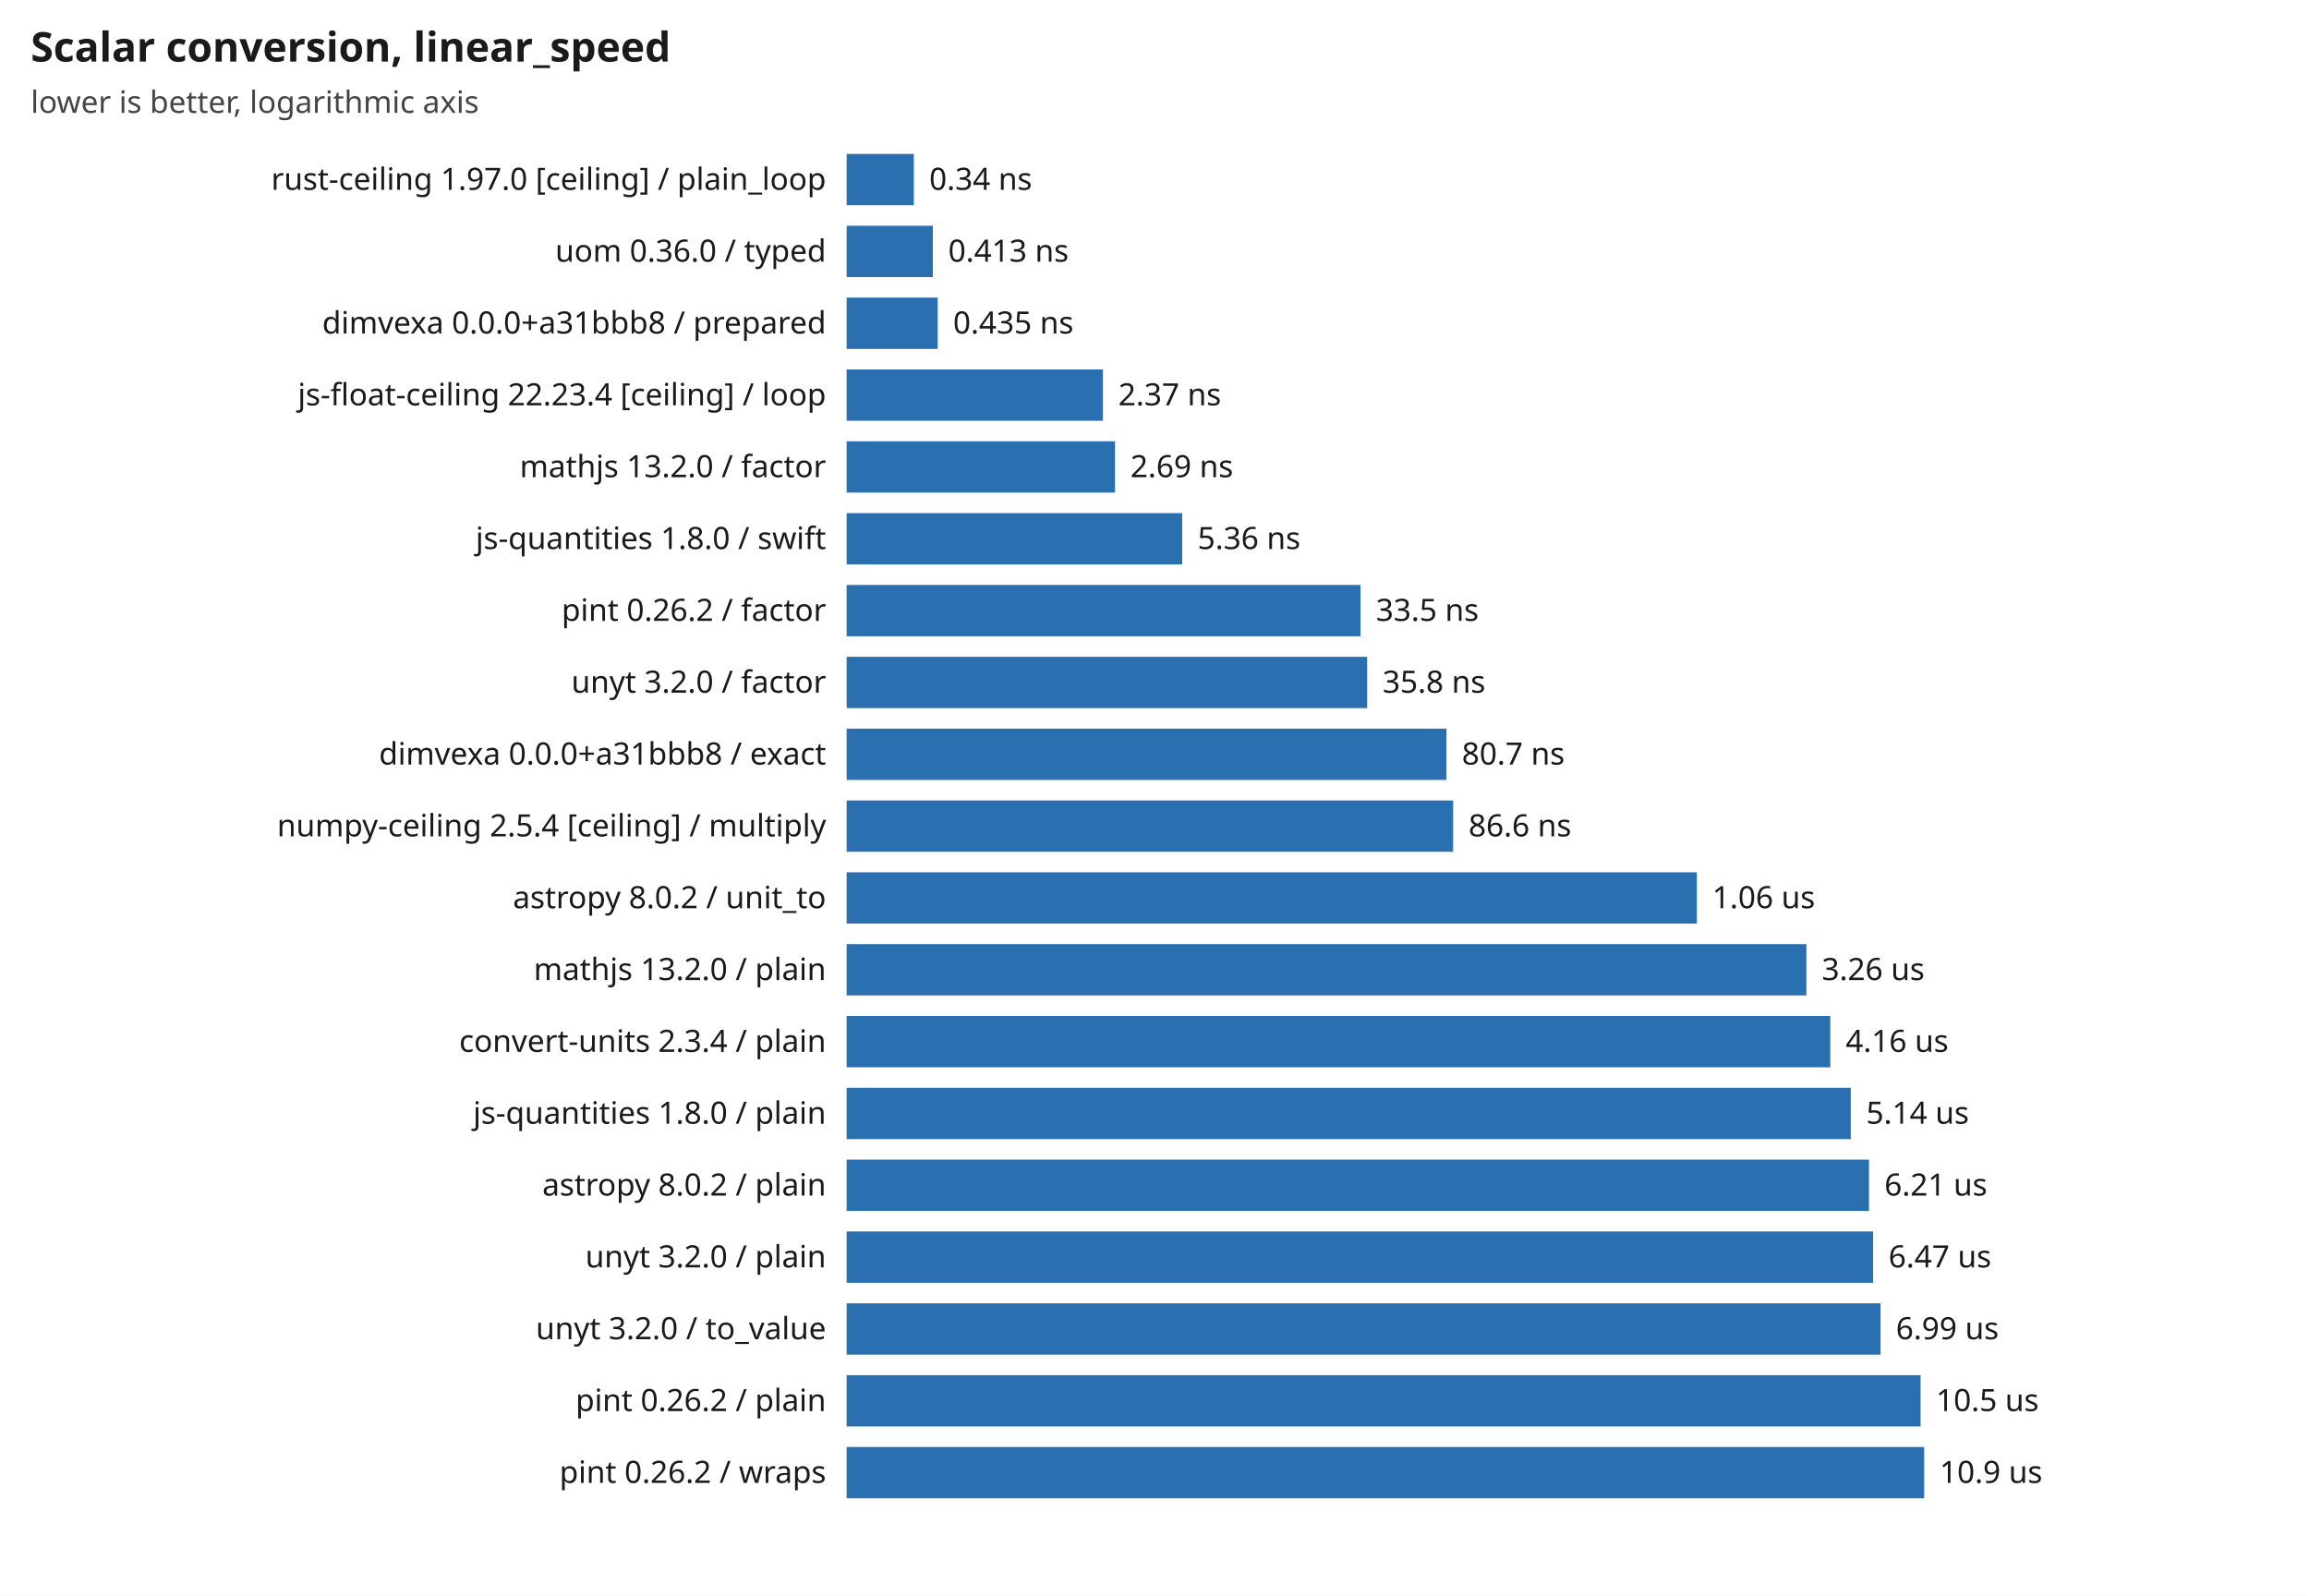
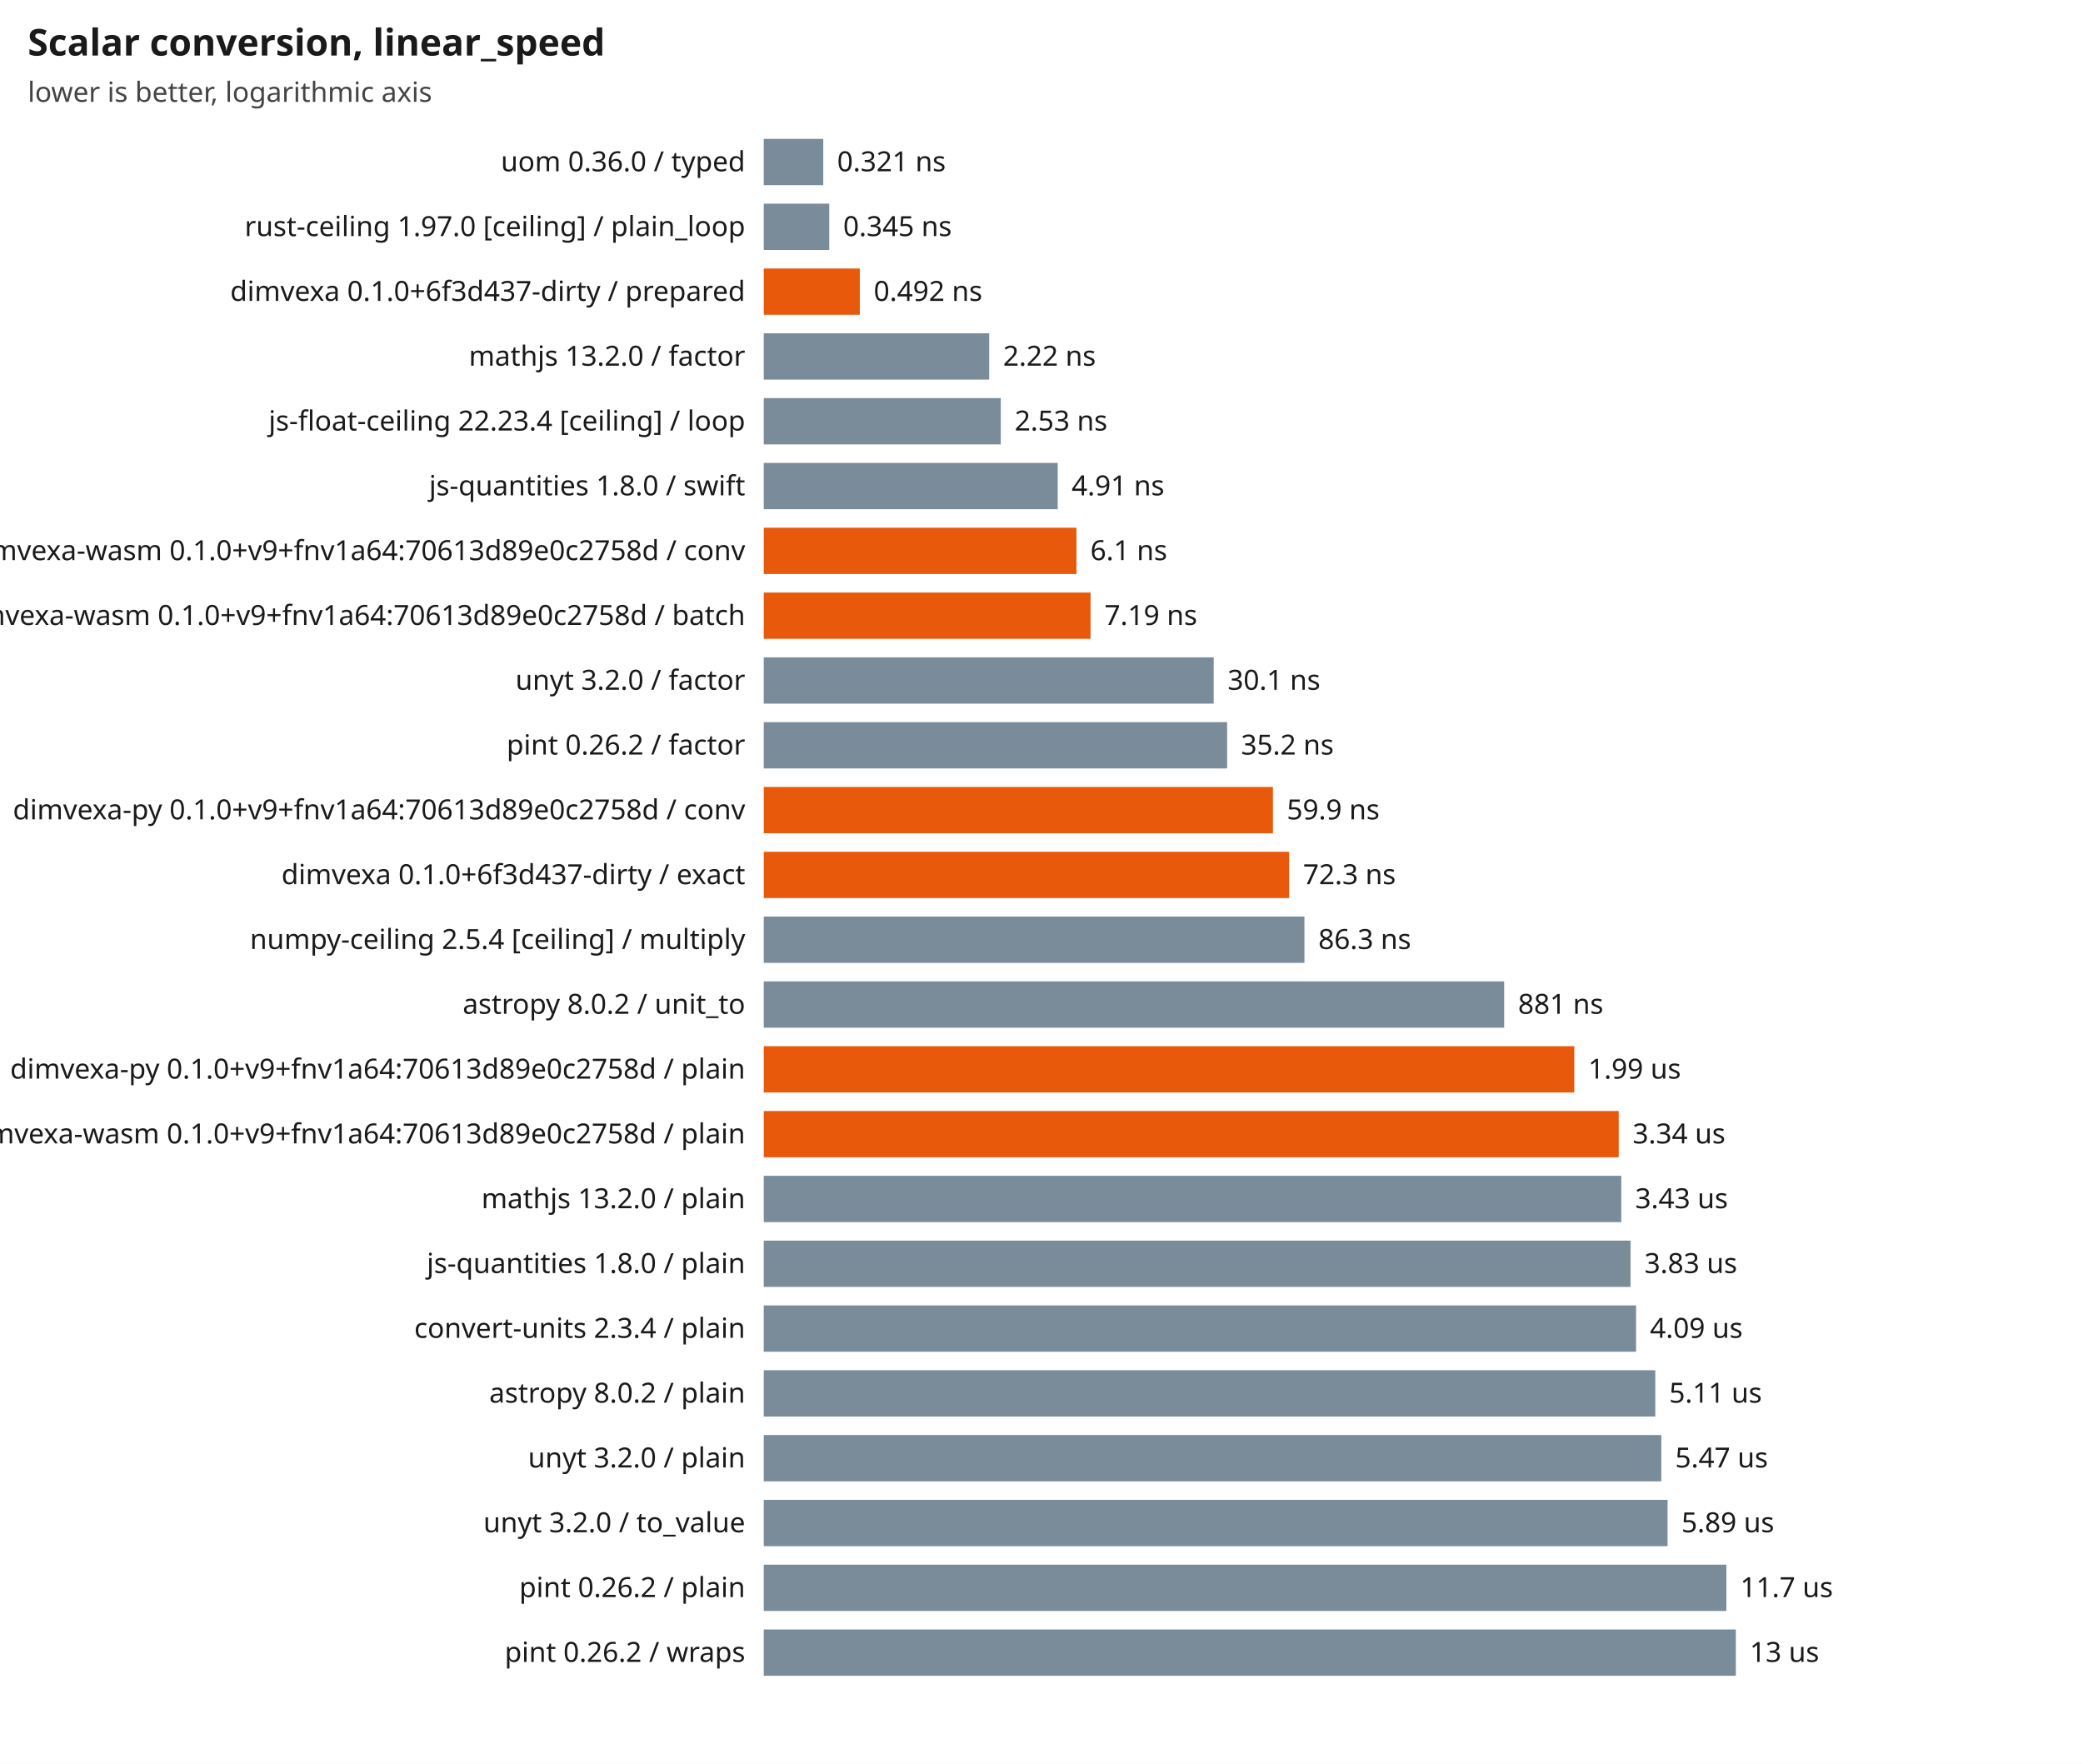
- <svg xmlns="http://www.w3.org/2000/svg" width="900" height="622" viewBox="0 0 900 622" role="img" aria-label="Scalar conversion, linear_speed">
-   <rect width="900" height="622" fill="#ffffff" />
+ <svg xmlns="http://www.w3.org/2000/svg" width="900" height="762" viewBox="0 0 900 762" role="img" aria-label="Scalar conversion, linear_speed">
+   <rect width="900" height="762" fill="#ffffff" />
  <text x="12" y="24" font-family="sans-serif" font-size="16" font-weight="bold" fill="#1a1a1a">Scalar conversion, linear_speed</text>
  <text x="12" y="44" font-family="sans-serif" font-size="12" fill="#444444">lower is better, logarithmic axis</text>
-   <text x="322" y="74" text-anchor="end" font-family="sans-serif" font-size="12" fill="#1a1a1a">rust-ceiling 1.97.0 [ceiling] / plain_loop</text>
-   <rect x="330" y="60" width="26.2" height="20" fill="#2a6fb0" />
-   <text x="362.2" y="74" font-family="sans-serif" font-size="12" fill="#1a1a1a">0.34 ns</text>
-   <text x="322" y="102" text-anchor="end" font-family="sans-serif" font-size="12" fill="#1a1a1a">uom 0.36.0 / typed</text>
-   <rect x="330" y="88" width="33.6" height="20" fill="#2a6fb0" />
-   <text x="369.6" y="102" font-family="sans-serif" font-size="12" fill="#1a1a1a">0.413 ns</text>
-   <text x="322" y="130" text-anchor="end" font-family="sans-serif" font-size="12" fill="#1a1a1a">dimvexa 0.0.0+a31bbb8 / prepared</text>
-   <rect x="330" y="116" width="35.5" height="20" fill="#2a6fb0" />
-   <text x="371.5" y="130" font-family="sans-serif" font-size="12" fill="#1a1a1a">0.435 ns</text>
-   <text x="322" y="158" text-anchor="end" font-family="sans-serif" font-size="12" fill="#1a1a1a">js-float-ceiling 22.23.4 [ceiling] / loop</text>
-   <rect x="330" y="144" width="99.9" height="20" fill="#2a6fb0" />
-   <text x="435.9" y="158" font-family="sans-serif" font-size="12" fill="#1a1a1a">2.37 ns</text>
-   <text x="322" y="186" text-anchor="end" font-family="sans-serif" font-size="12" fill="#1a1a1a">mathjs 13.2.0 / factor</text>
-   <rect x="330" y="172" width="104.6" height="20" fill="#2a6fb0" />
-   <text x="440.6" y="186" font-family="sans-serif" font-size="12" fill="#1a1a1a">2.69 ns</text>
+   <text x="322" y="74" text-anchor="end" font-family="sans-serif" font-size="12" fill="#1a1a1a">uom 0.36.0 / typed</text>
+   <rect x="330" y="60" width="25.7" height="20" fill="#7a8b99" />
+   <text x="361.7" y="74" font-family="sans-serif" font-size="12" fill="#1a1a1a">0.321 ns</text>
+   <text x="322" y="102" text-anchor="end" font-family="sans-serif" font-size="12" fill="#1a1a1a">rust-ceiling 1.97.0 [ceiling] / plain_loop</text>
+   <rect x="330" y="88" width="28.3" height="20" fill="#7a8b99" />
+   <text x="364.3" y="102" font-family="sans-serif" font-size="12" fill="#1a1a1a">0.345 ns</text>
+   <text x="322" y="130" text-anchor="end" font-family="sans-serif" font-size="12" fill="#1a1a1a">dimvexa 0.1.0+6f3d437-dirty / prepared</text>
+   <rect x="330" y="116" width="41.5" height="20" fill="#e8590c" />
+   <text x="377.5" y="130" font-family="sans-serif" font-size="12" fill="#1a1a1a">0.492 ns</text>
+   <text x="322" y="158" text-anchor="end" font-family="sans-serif" font-size="12" fill="#1a1a1a">mathjs 13.2.0 / factor</text>
+   <rect x="330" y="144" width="97.4" height="20" fill="#7a8b99" />
+   <text x="433.4" y="158" font-family="sans-serif" font-size="12" fill="#1a1a1a">2.22 ns</text>
+   <text x="322" y="186" text-anchor="end" font-family="sans-serif" font-size="12" fill="#1a1a1a">js-float-ceiling 22.23.4 [ceiling] / loop</text>
+   <rect x="330" y="172" width="102.4" height="20" fill="#7a8b99" />
+   <text x="438.4" y="186" font-family="sans-serif" font-size="12" fill="#1a1a1a">2.53 ns</text>
  <text x="322" y="214" text-anchor="end" font-family="sans-serif" font-size="12" fill="#1a1a1a">js-quantities 1.8.0 / swift</text>
-   <rect x="330" y="200" width="130.8" height="20" fill="#2a6fb0" />
-   <text x="466.8" y="214" font-family="sans-serif" font-size="12" fill="#1a1a1a">5.36 ns</text>
-   <text x="322" y="242" text-anchor="end" font-family="sans-serif" font-size="12" fill="#1a1a1a">pint 0.26.2 / factor</text>
-   <rect x="330" y="228" width="200.3" height="20" fill="#2a6fb0" />
-   <text x="536.3" y="242" font-family="sans-serif" font-size="12" fill="#1a1a1a">33.5 ns</text>
-   <text x="322" y="270" text-anchor="end" font-family="sans-serif" font-size="12" fill="#1a1a1a">unyt 3.2.0 / factor</text>
-   <rect x="330" y="256" width="202.9" height="20" fill="#2a6fb0" />
-   <text x="538.9" y="270" font-family="sans-serif" font-size="12" fill="#1a1a1a">35.8 ns</text>
-   <text x="322" y="298" text-anchor="end" font-family="sans-serif" font-size="12" fill="#1a1a1a">dimvexa 0.0.0+a31bbb8 / exact</text>
-   <rect x="330" y="284" width="233.8" height="20" fill="#2a6fb0" />
-   <text x="569.8" y="298" font-family="sans-serif" font-size="12" fill="#1a1a1a">80.7 ns</text>
-   <text x="322" y="326" text-anchor="end" font-family="sans-serif" font-size="12" fill="#1a1a1a">numpy-ceiling 2.5.4 [ceiling] / multiply</text>
-   <rect x="330" y="312" width="236.4" height="20" fill="#2a6fb0" />
-   <text x="572.4" y="326" font-family="sans-serif" font-size="12" fill="#1a1a1a">86.6 ns</text>
-   <text x="322" y="354" text-anchor="end" font-family="sans-serif" font-size="12" fill="#1a1a1a">astropy 8.0.2 / unit_to</text>
-   <rect x="330" y="340" width="331.4" height="20" fill="#2a6fb0" />
-   <text x="667.4" y="354" font-family="sans-serif" font-size="12" fill="#1a1a1a">1.06 us</text>
-   <text x="322" y="382" text-anchor="end" font-family="sans-serif" font-size="12" fill="#1a1a1a">mathjs 13.2.0 / plain</text>
-   <rect x="330" y="368" width="374.1" height="20" fill="#2a6fb0" />
-   <text x="710.1" y="382" font-family="sans-serif" font-size="12" fill="#1a1a1a">3.26 us</text>
-   <text x="322" y="410" text-anchor="end" font-family="sans-serif" font-size="12" fill="#1a1a1a">convert-units 2.3.4 / plain</text>
-   <rect x="330" y="396" width="383.4" height="20" fill="#2a6fb0" />
-   <text x="719.4" y="410" font-family="sans-serif" font-size="12" fill="#1a1a1a">4.16 us</text>
-   <text x="322" y="438" text-anchor="end" font-family="sans-serif" font-size="12" fill="#1a1a1a">js-quantities 1.8.0 / plain</text>
-   <rect x="330" y="424" width="391.4" height="20" fill="#2a6fb0" />
-   <text x="727.4" y="438" font-family="sans-serif" font-size="12" fill="#1a1a1a">5.14 us</text>
-   <text x="322" y="466" text-anchor="end" font-family="sans-serif" font-size="12" fill="#1a1a1a">astropy 8.0.2 / plain</text>
-   <rect x="330" y="452" width="398.5" height="20" fill="#2a6fb0" />
-   <text x="734.5" y="466" font-family="sans-serif" font-size="12" fill="#1a1a1a">6.21 us</text>
-   <text x="322" y="494" text-anchor="end" font-family="sans-serif" font-size="12" fill="#1a1a1a">unyt 3.2.0 / plain</text>
-   <rect x="330" y="480" width="400.1" height="20" fill="#2a6fb0" />
-   <text x="736.1" y="494" font-family="sans-serif" font-size="12" fill="#1a1a1a">6.47 us</text>
-   <text x="322" y="522" text-anchor="end" font-family="sans-serif" font-size="12" fill="#1a1a1a">unyt 3.2.0 / to_value</text>
-   <rect x="330" y="508" width="403.0" height="20" fill="#2a6fb0" />
-   <text x="739.0" y="522" font-family="sans-serif" font-size="12" fill="#1a1a1a">6.99 us</text>
-   <text x="322" y="550" text-anchor="end" font-family="sans-serif" font-size="12" fill="#1a1a1a">pint 0.26.2 / plain</text>
-   <rect x="330" y="536" width="418.6" height="20" fill="#2a6fb0" />
-   <text x="754.6" y="550" font-family="sans-serif" font-size="12" fill="#1a1a1a">10.5 us</text>
-   <text x="322" y="578" text-anchor="end" font-family="sans-serif" font-size="12" fill="#1a1a1a">pint 0.26.2 / wraps</text>
-   <rect x="330" y="564" width="420.0" height="20" fill="#2a6fb0" />
-   <text x="756.0" y="578" font-family="sans-serif" font-size="12" fill="#1a1a1a">10.9 us</text>
+   <rect x="330" y="200" width="127.0" height="20" fill="#7a8b99" />
+   <text x="463.0" y="214" font-family="sans-serif" font-size="12" fill="#1a1a1a">4.91 ns</text>
+   <text x="322" y="242" text-anchor="end" font-family="sans-serif" font-size="12" fill="#1a1a1a">dimvexa-wasm 0.1.0+v9+fnv1a64:70613d89e0c2758d / conv</text>
+   <rect x="330" y="228" width="135.1" height="20" fill="#e8590c" />
+   <text x="471.1" y="242" font-family="sans-serif" font-size="12" fill="#1a1a1a">6.1 ns</text>
+   <text x="322" y="270" text-anchor="end" font-family="sans-serif" font-size="12" fill="#1a1a1a">dimvexa-wasm 0.1.0+v9+fnv1a64:70613d89e0c2758d / batch</text>
+   <rect x="330" y="256" width="141.2" height="20" fill="#e8590c" />
+   <text x="477.2" y="270" font-family="sans-serif" font-size="12" fill="#1a1a1a">7.19 ns</text>
+   <text x="322" y="298" text-anchor="end" font-family="sans-serif" font-size="12" fill="#1a1a1a">unyt 3.2.0 / factor</text>
+   <rect x="330" y="284" width="194.4" height="20" fill="#7a8b99" />
+   <text x="530.4" y="298" font-family="sans-serif" font-size="12" fill="#1a1a1a">30.1 ns</text>
+   <text x="322" y="326" text-anchor="end" font-family="sans-serif" font-size="12" fill="#1a1a1a">pint 0.26.2 / factor</text>
+   <rect x="330" y="312" width="200.2" height="20" fill="#7a8b99" />
+   <text x="536.2" y="326" font-family="sans-serif" font-size="12" fill="#1a1a1a">35.2 ns</text>
+   <text x="322" y="354" text-anchor="end" font-family="sans-serif" font-size="12" fill="#1a1a1a">dimvexa-py 0.1.0+v9+fnv1a64:70613d89e0c2758d / conv</text>
+   <rect x="330" y="340" width="220.0" height="20" fill="#e8590c" />
+   <text x="556.0" y="354" font-family="sans-serif" font-size="12" fill="#1a1a1a">59.9 ns</text>
+   <text x="322" y="382" text-anchor="end" font-family="sans-serif" font-size="12" fill="#1a1a1a">dimvexa 0.1.0+6f3d437-dirty / exact</text>
+   <rect x="330" y="368" width="227.0" height="20" fill="#e8590c" />
+   <text x="563.0" y="382" font-family="sans-serif" font-size="12" fill="#1a1a1a">72.3 ns</text>
+   <text x="322" y="410" text-anchor="end" font-family="sans-serif" font-size="12" fill="#1a1a1a">numpy-ceiling 2.5.4 [ceiling] / multiply</text>
+   <rect x="330" y="396" width="233.6" height="20" fill="#7a8b99" />
+   <text x="569.6" y="410" font-family="sans-serif" font-size="12" fill="#1a1a1a">86.3 ns</text>
+   <text x="322" y="438" text-anchor="end" font-family="sans-serif" font-size="12" fill="#1a1a1a">astropy 8.0.2 / unit_to</text>
+   <rect x="330" y="424" width="319.9" height="20" fill="#7a8b99" />
+   <text x="655.9" y="438" font-family="sans-serif" font-size="12" fill="#1a1a1a">881 ns</text>
+   <text x="322" y="466" text-anchor="end" font-family="sans-serif" font-size="12" fill="#1a1a1a">dimvexa-py 0.1.0+v9+fnv1a64:70613d89e0c2758d / plain</text>
+   <rect x="330" y="452" width="350.2" height="20" fill="#e8590c" />
+   <text x="686.2" y="466" font-family="sans-serif" font-size="12" fill="#1a1a1a">1.99 us</text>
+   <text x="322" y="494" text-anchor="end" font-family="sans-serif" font-size="12" fill="#1a1a1a">dimvexa-wasm 0.1.0+v9+fnv1a64:70613d89e0c2758d / plain</text>
+   <rect x="330" y="480" width="369.4" height="20" fill="#e8590c" />
+   <text x="705.4" y="494" font-family="sans-serif" font-size="12" fill="#1a1a1a">3.34 us</text>
+   <text x="322" y="522" text-anchor="end" font-family="sans-serif" font-size="12" fill="#1a1a1a">mathjs 13.2.0 / plain</text>
+   <rect x="330" y="508" width="370.5" height="20" fill="#7a8b99" />
+   <text x="706.5" y="522" font-family="sans-serif" font-size="12" fill="#1a1a1a">3.43 us</text>
+   <text x="322" y="550" text-anchor="end" font-family="sans-serif" font-size="12" fill="#1a1a1a">js-quantities 1.8.0 / plain</text>
+   <rect x="330" y="536" width="374.5" height="20" fill="#7a8b99" />
+   <text x="710.5" y="550" font-family="sans-serif" font-size="12" fill="#1a1a1a">3.83 us</text>
+   <text x="322" y="578" text-anchor="end" font-family="sans-serif" font-size="12" fill="#1a1a1a">convert-units 2.3.4 / plain</text>
+   <rect x="330" y="564" width="376.9" height="20" fill="#7a8b99" />
+   <text x="712.9" y="578" font-family="sans-serif" font-size="12" fill="#1a1a1a">4.09 us</text>
+   <text x="322" y="606" text-anchor="end" font-family="sans-serif" font-size="12" fill="#1a1a1a">astropy 8.0.2 / plain</text>
+   <rect x="330" y="592" width="385.2" height="20" fill="#7a8b99" />
+   <text x="721.2" y="606" font-family="sans-serif" font-size="12" fill="#1a1a1a">5.11 us</text>
+   <text x="322" y="634" text-anchor="end" font-family="sans-serif" font-size="12" fill="#1a1a1a">unyt 3.2.0 / plain</text>
+   <rect x="330" y="620" width="387.8" height="20" fill="#7a8b99" />
+   <text x="723.8" y="634" font-family="sans-serif" font-size="12" fill="#1a1a1a">5.47 us</text>
+   <text x="322" y="662" text-anchor="end" font-family="sans-serif" font-size="12" fill="#1a1a1a">unyt 3.2.0 / to_value</text>
+   <rect x="330" y="648" width="390.5" height="20" fill="#7a8b99" />
+   <text x="726.5" y="662" font-family="sans-serif" font-size="12" fill="#1a1a1a">5.89 us</text>
+   <text x="322" y="690" text-anchor="end" font-family="sans-serif" font-size="12" fill="#1a1a1a">pint 0.26.2 / plain</text>
+   <rect x="330" y="676" width="415.9" height="20" fill="#7a8b99" />
+   <text x="751.9" y="690" font-family="sans-serif" font-size="12" fill="#1a1a1a">11.7 us</text>
+   <text x="322" y="718" text-anchor="end" font-family="sans-serif" font-size="12" fill="#1a1a1a">pint 0.26.2 / wraps</text>
+   <rect x="330" y="704" width="420.0" height="20" fill="#7a8b99" />
+   <text x="756.0" y="718" font-family="sans-serif" font-size="12" fill="#1a1a1a">13 us</text>
</svg>
